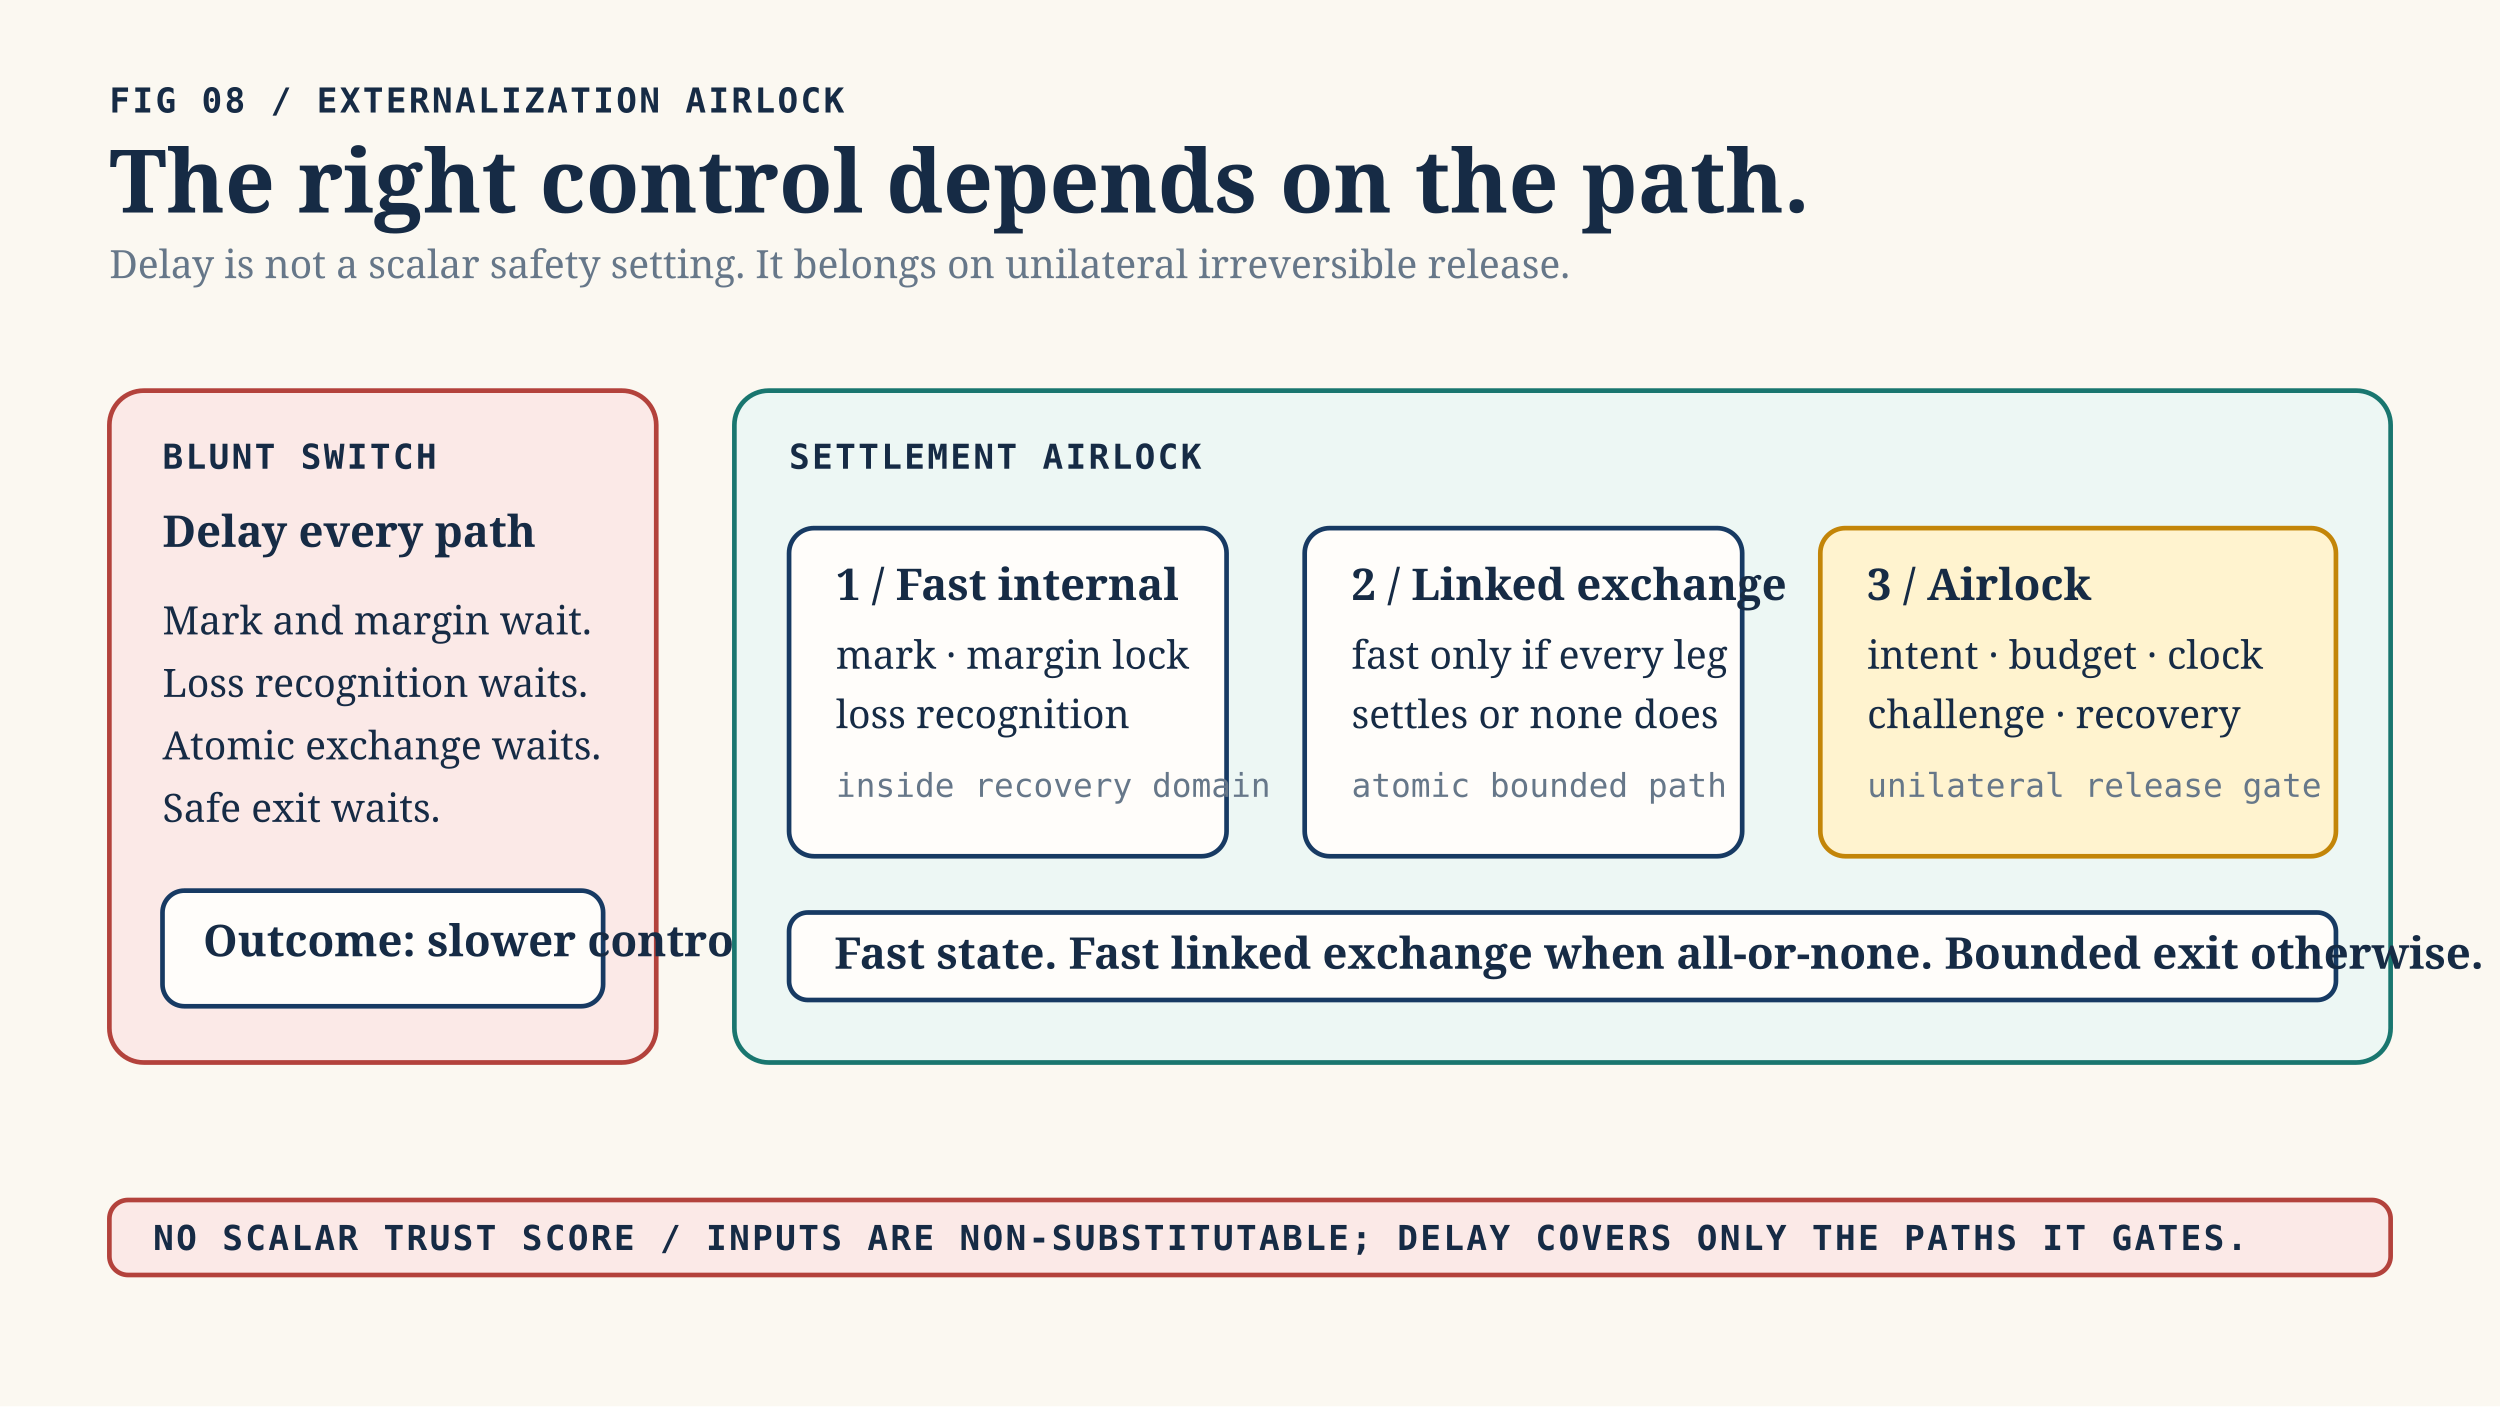
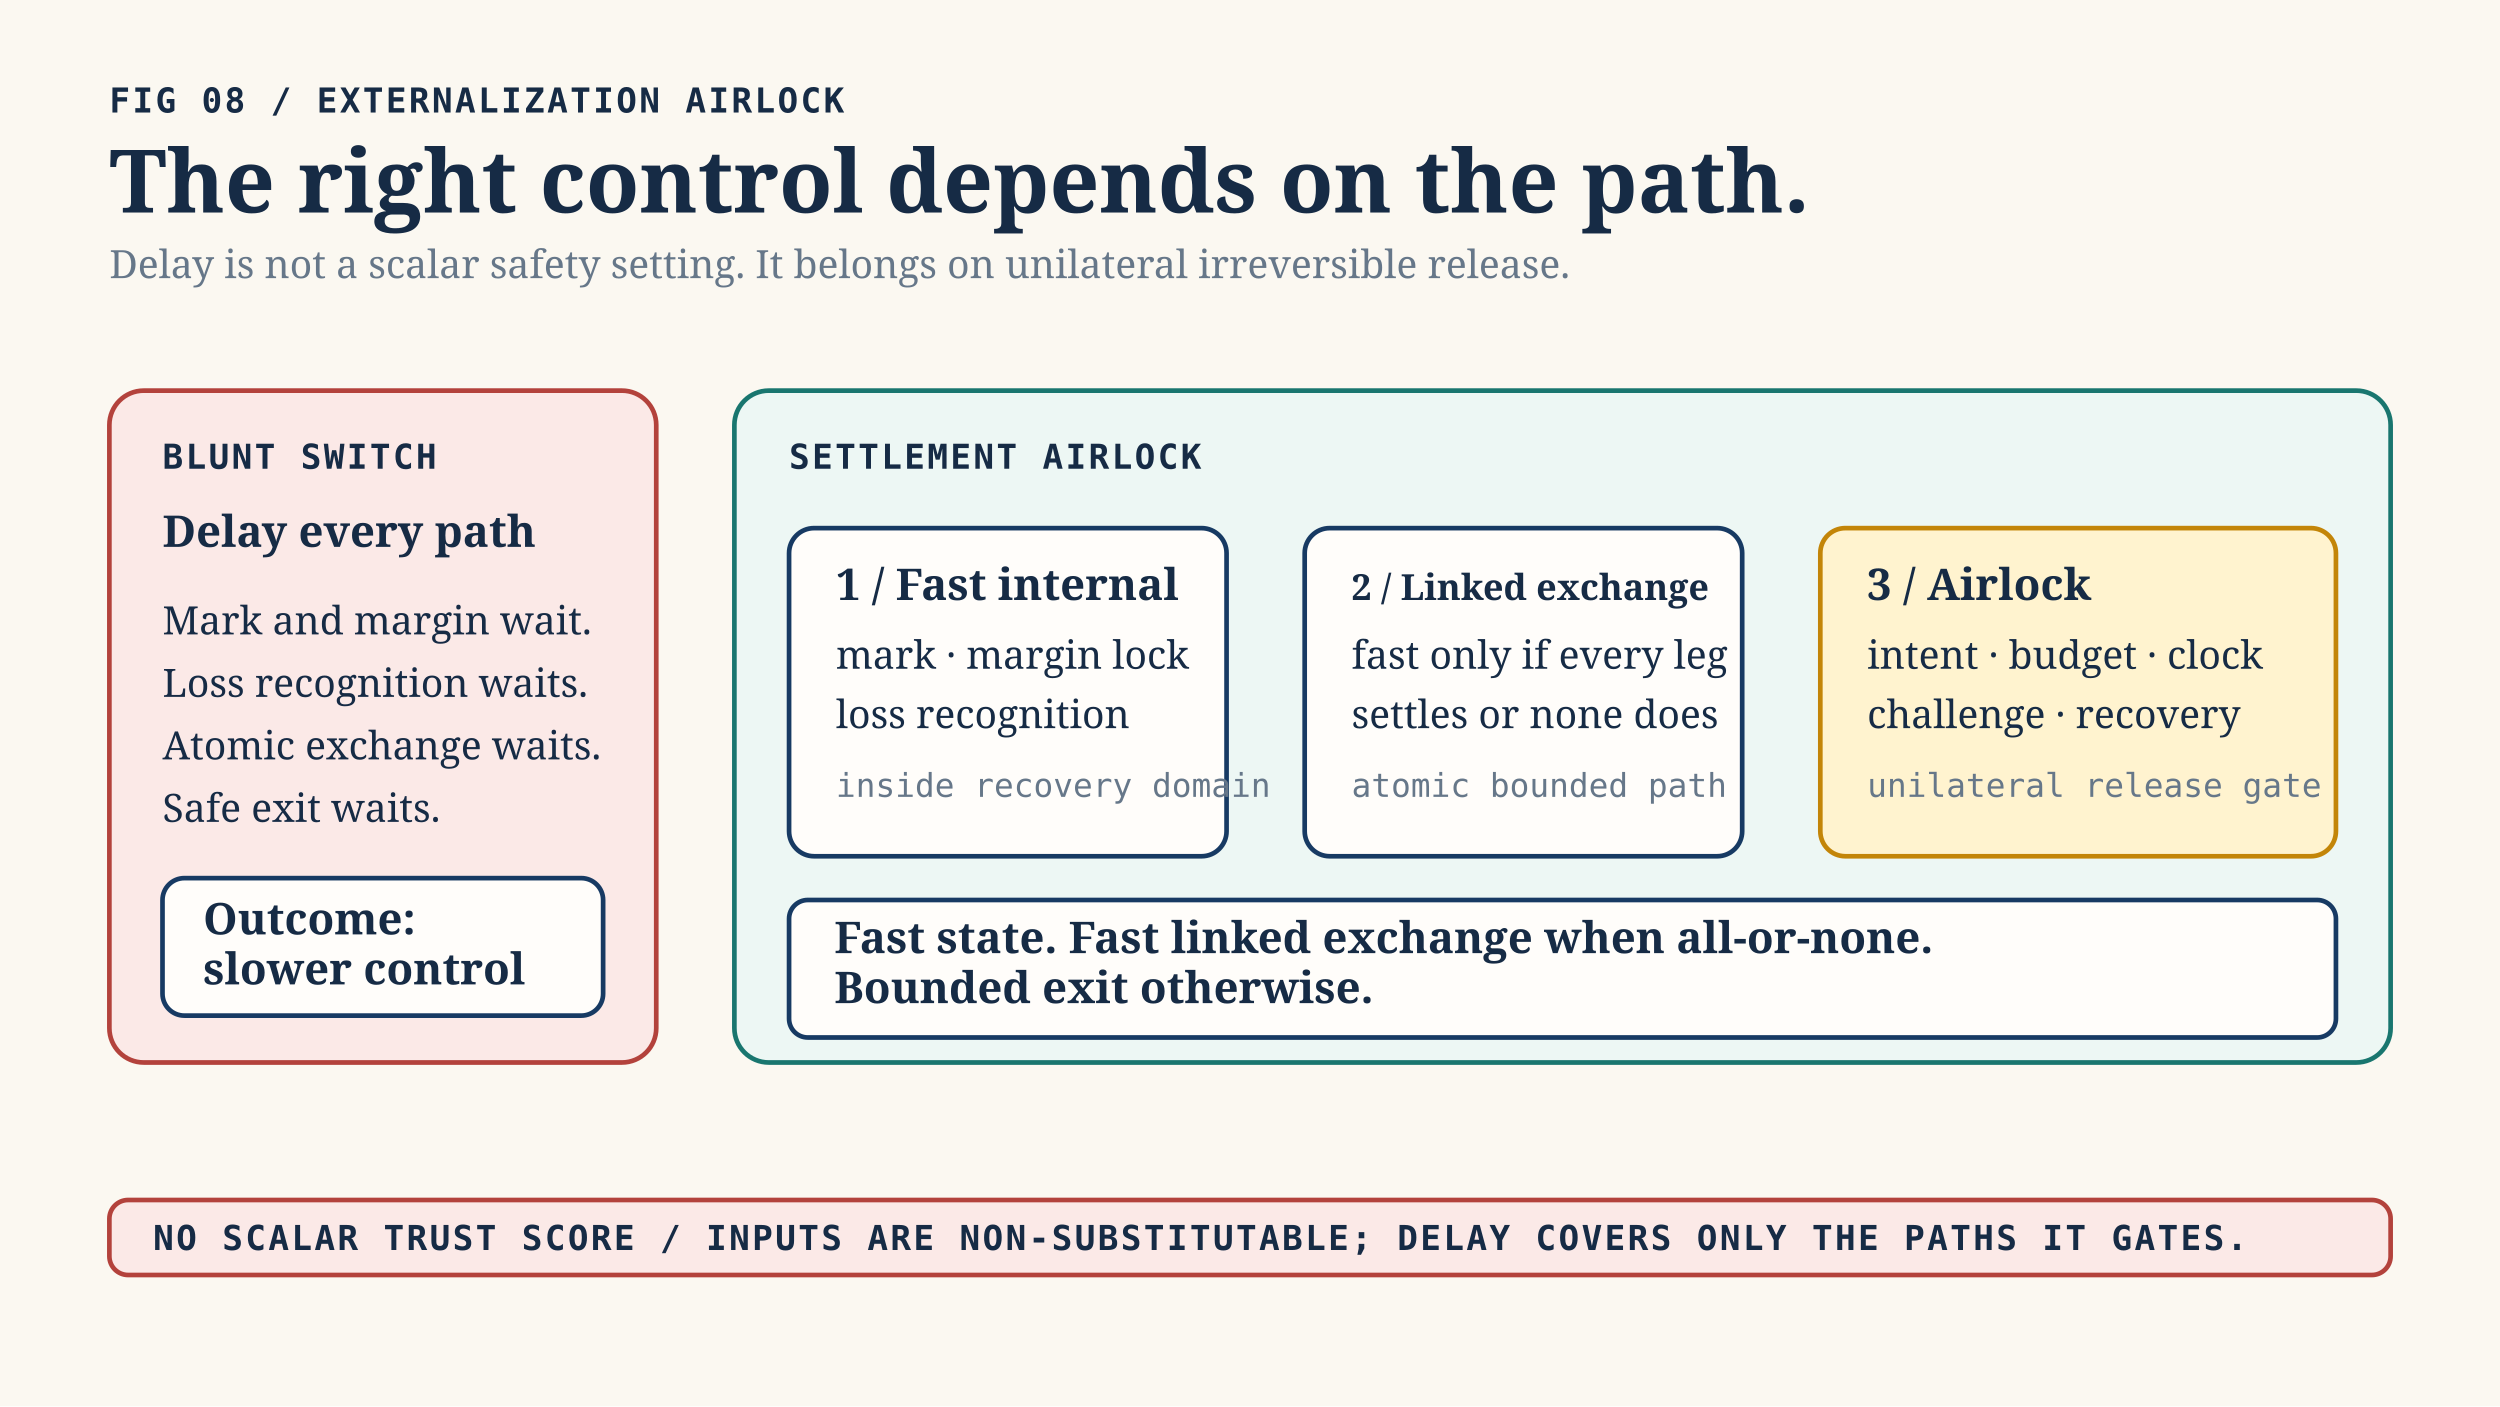
<svg xmlns="http://www.w3.org/2000/svg" width="1600" height="900" viewBox="0 0 1600 900" role="img" aria-labelledby="title desc">
  <defs>
    <style>.ink{fill:#162b45}.muted{fill:#667789}.h{font:700 56px Georgia,serif}.t{font:700 28px Georgia,serif}.b{font:25px Georgia,serif}.k{font:700 22px ui-monospace,Consolas,monospace;letter-spacing:1.5px}.x{font:21px ui-monospace,Consolas,monospace}.navy{fill:#fffdfa;stroke:#173a63;stroke-width:3}.teal{fill:#edf7f4;stroke:#19766f;stroke-width:3}.gold{fill:#fff3cf;stroke:#c38508;stroke-width:3}.red{fill:#fbe9e7;stroke:#b3423c;stroke-width:3}</style>
  </defs>
  <rect width="1600" height="900" fill="#fbf8f1" />
  <text x="70" y="72" class="k ink">FIG 08 / EXTERNALIZATION AIRLOCK</text>
  <text x="70" y="136" class="h ink">The right control depends on the path.</text>
  <text x="70" y="178" class="b muted">Delay is not a scalar safety setting. It belongs on unilateral irreversible release.</text>
  <rect x="70" y="250" width="350" height="430" rx="22" class="red" />
  <text x="104" y="300" class="k ink">BLUNT SWITCH</text>
  <text x="104" y="350" class="t ink">Delay every path</text>
  <text x="104" y="406" class="b ink">Mark and margin wait.</text>
  <text x="104" y="446" class="b ink">Loss recognition waits.</text>
  <text x="104" y="486" class="b ink">Atomic exchange waits.</text>
  <text x="104" y="526" class="b ink">Safe exit waits.</text>
-   <rect x="104" y="570" width="282" height="74" rx="14" class="navy" />
-   <text x="130" y="612" class="t ink">Outcome: slower control</text>
+   <rect x="104" y="562" width="282" height="88" rx="14" class="navy" />
+   <text x="130" y="598" class="t ink">
+     <tspan x="130">Outcome:</tspan>
+     <tspan x="130" dy="32">slower control</tspan>
+   </text>
  <rect x="470" y="250" width="1060" height="430" rx="22" class="teal" />
  <text x="505" y="300" class="k ink">SETTLEMENT AIRLOCK</text>
  <rect x="505" y="338" width="280" height="210" rx="16" class="navy" />
  <text x="535" y="384" class="t ink">1 / Fast internal</text>
  <text x="535" y="428" class="b ink">mark · margin lock</text>
  <text x="535" y="466" class="b ink">loss recognition</text>
  <text x="535" y="510" class="x muted">inside recovery domain</text>
  <rect x="835" y="338" width="280" height="210" rx="16" class="navy" />
-   <text x="865" y="384" class="t ink">2 / Linked exchange</text>
+   <text x="865" y="384" class="t ink" style="font-size:23px">2 / Linked exchange</text>
  <text x="865" y="428" class="b ink">fast only if every leg</text>
  <text x="865" y="466" class="b ink">settles or none does</text>
  <text x="865" y="510" class="x muted">atomic bounded path</text>
  <rect x="1165" y="338" width="330" height="210" rx="16" class="gold" />
  <text x="1195" y="384" class="t ink">3 / Airlock</text>
  <text x="1195" y="428" class="b ink">intent · budget · clock</text>
  <text x="1195" y="466" class="b ink">challenge · recovery</text>
  <text x="1195" y="510" class="x muted">unilateral release gate</text>
-   <rect x="505" y="584" width="990" height="56" rx="12" class="navy" />
-   <text x="534" y="620" class="t ink">Fast state. Fast linked exchange when all-or-none. Bounded exit otherwise.</text>
+   <rect x="505" y="576" width="990" height="88" rx="12" class="navy" />
+   <text x="534" y="610" class="t ink">
+     <tspan x="534">Fast state. Fast linked exchange when all-or-none.</tspan>
+     <tspan x="534" dy="32">Bounded exit otherwise.</tspan>
+   </text>
  <rect x="70" y="768" width="1460" height="48" rx="12" class="red" />
  <text x="98" y="800" class="k ink">NO SCALAR TRUST SCORE / INPUTS ARE NON-SUBSTITUTABLE; DELAY COVERS ONLY THE PATHS IT GATES.</text>
</svg>
